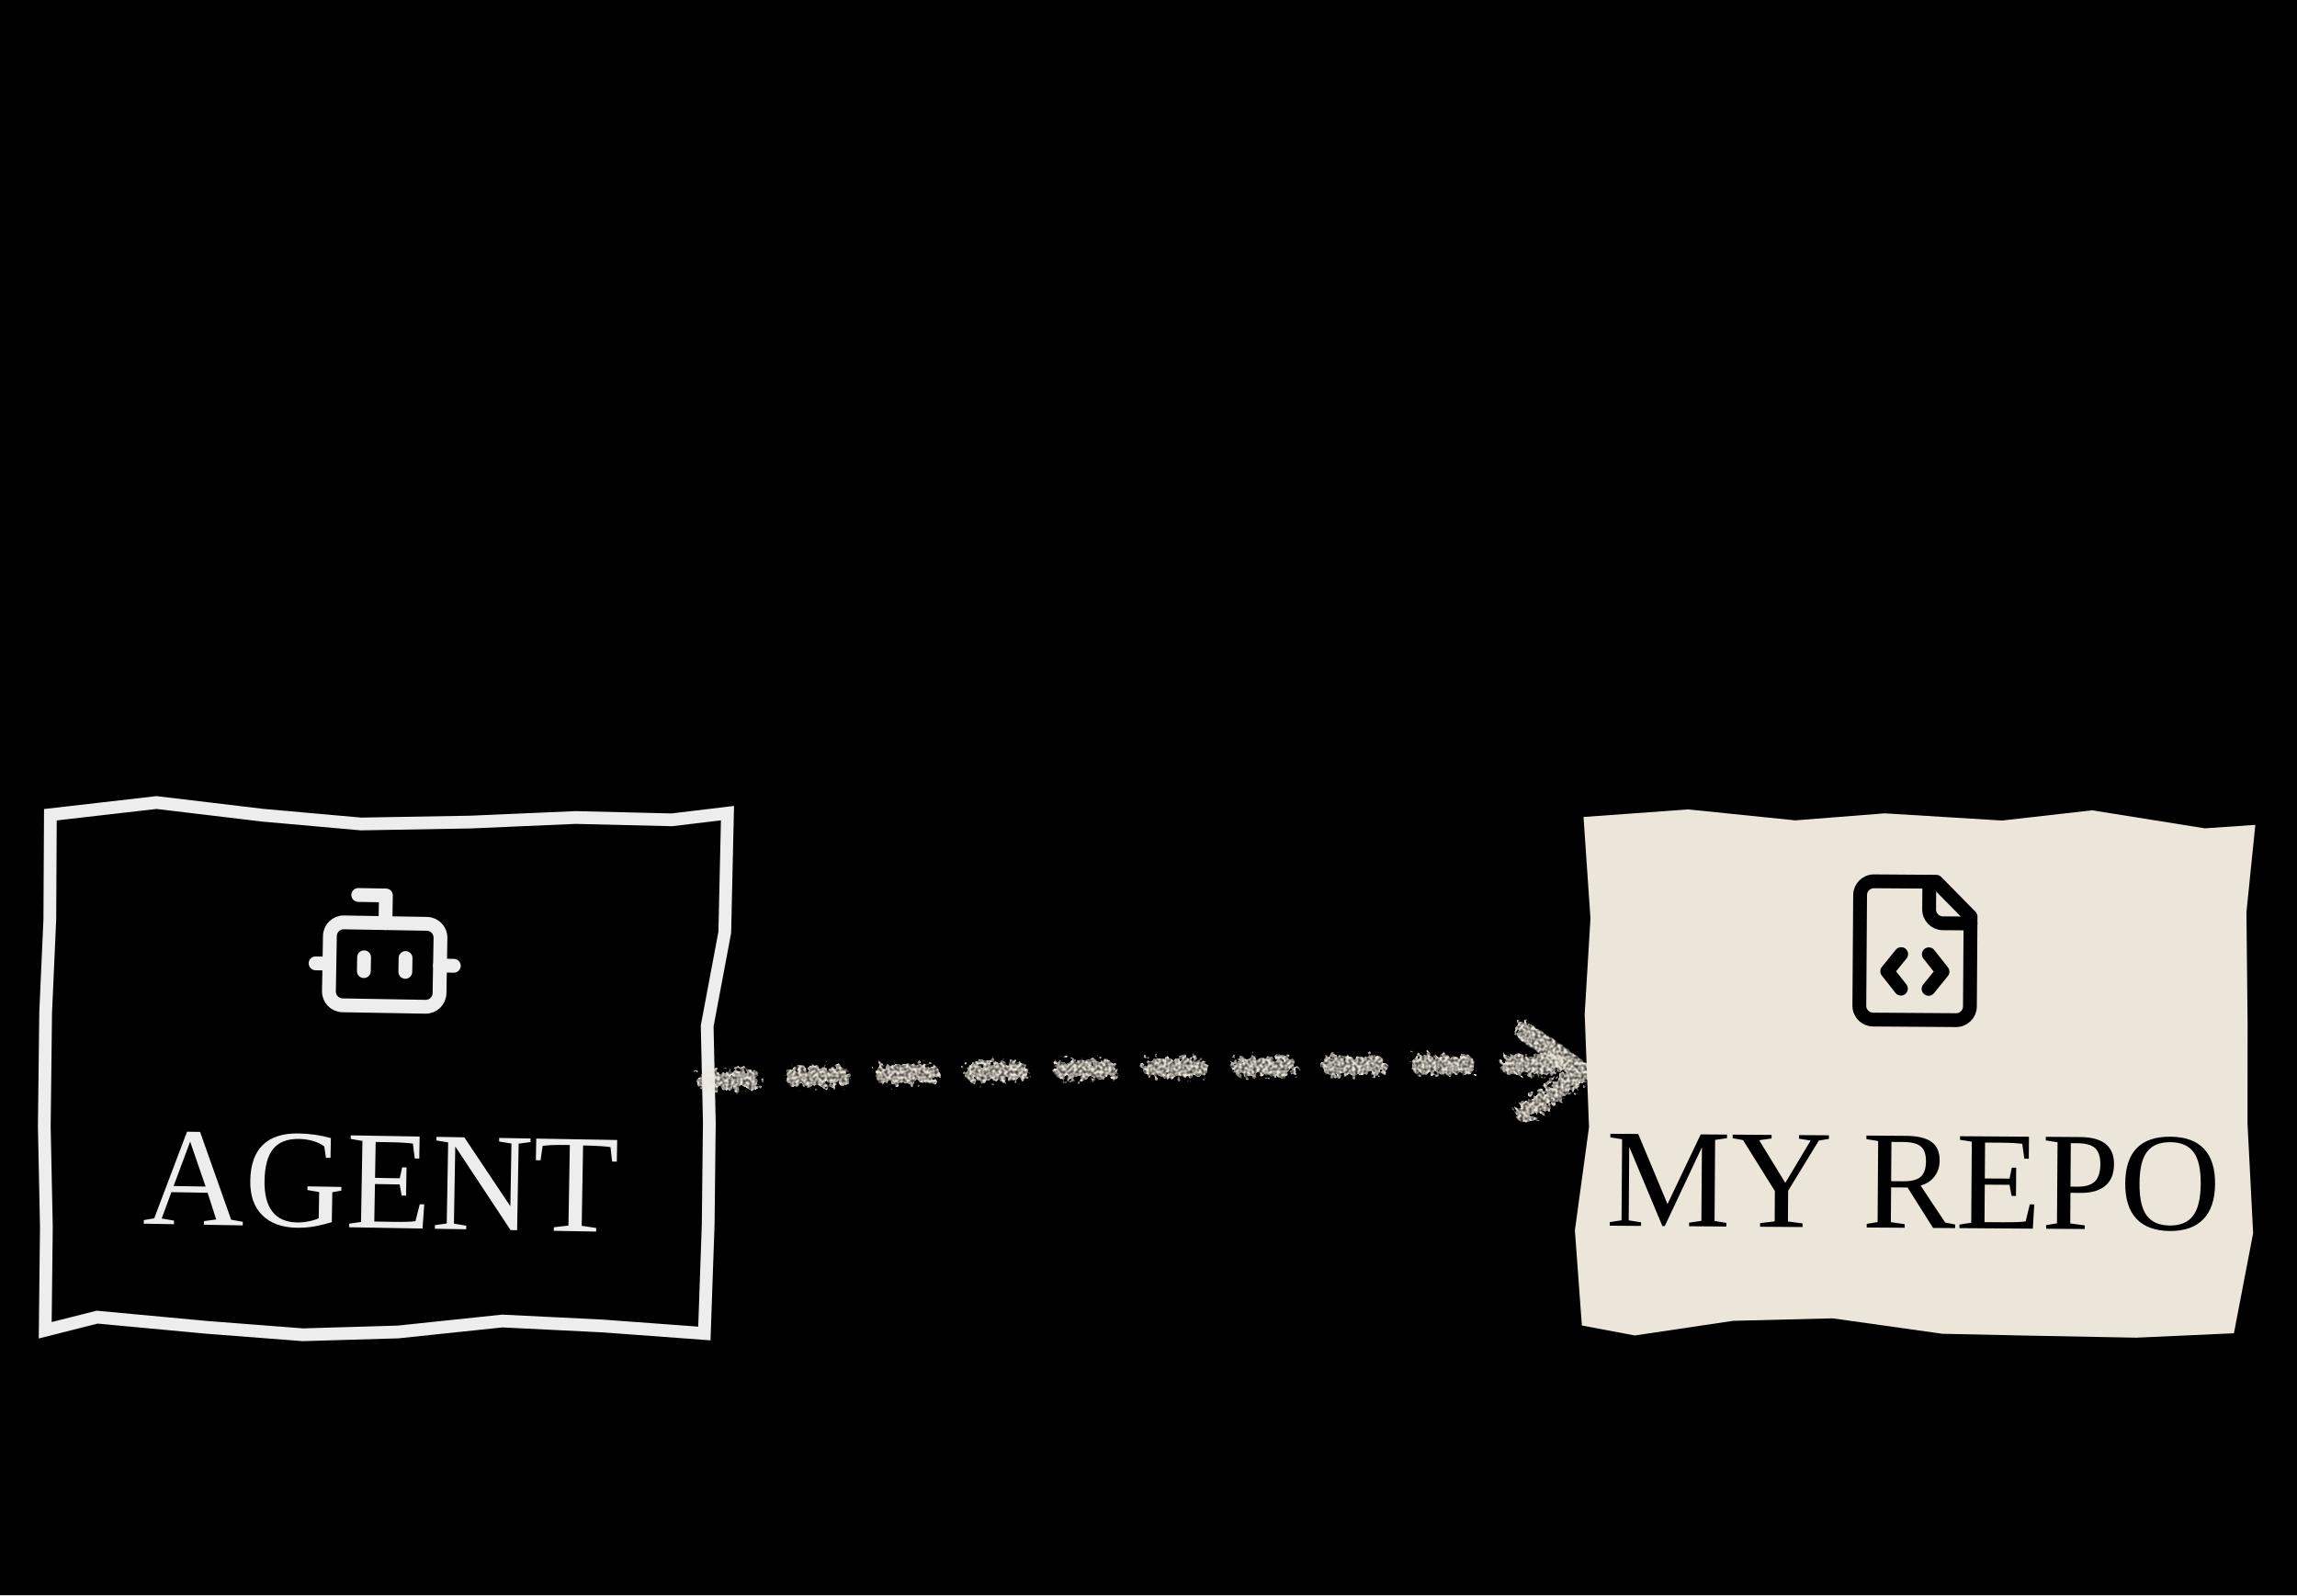
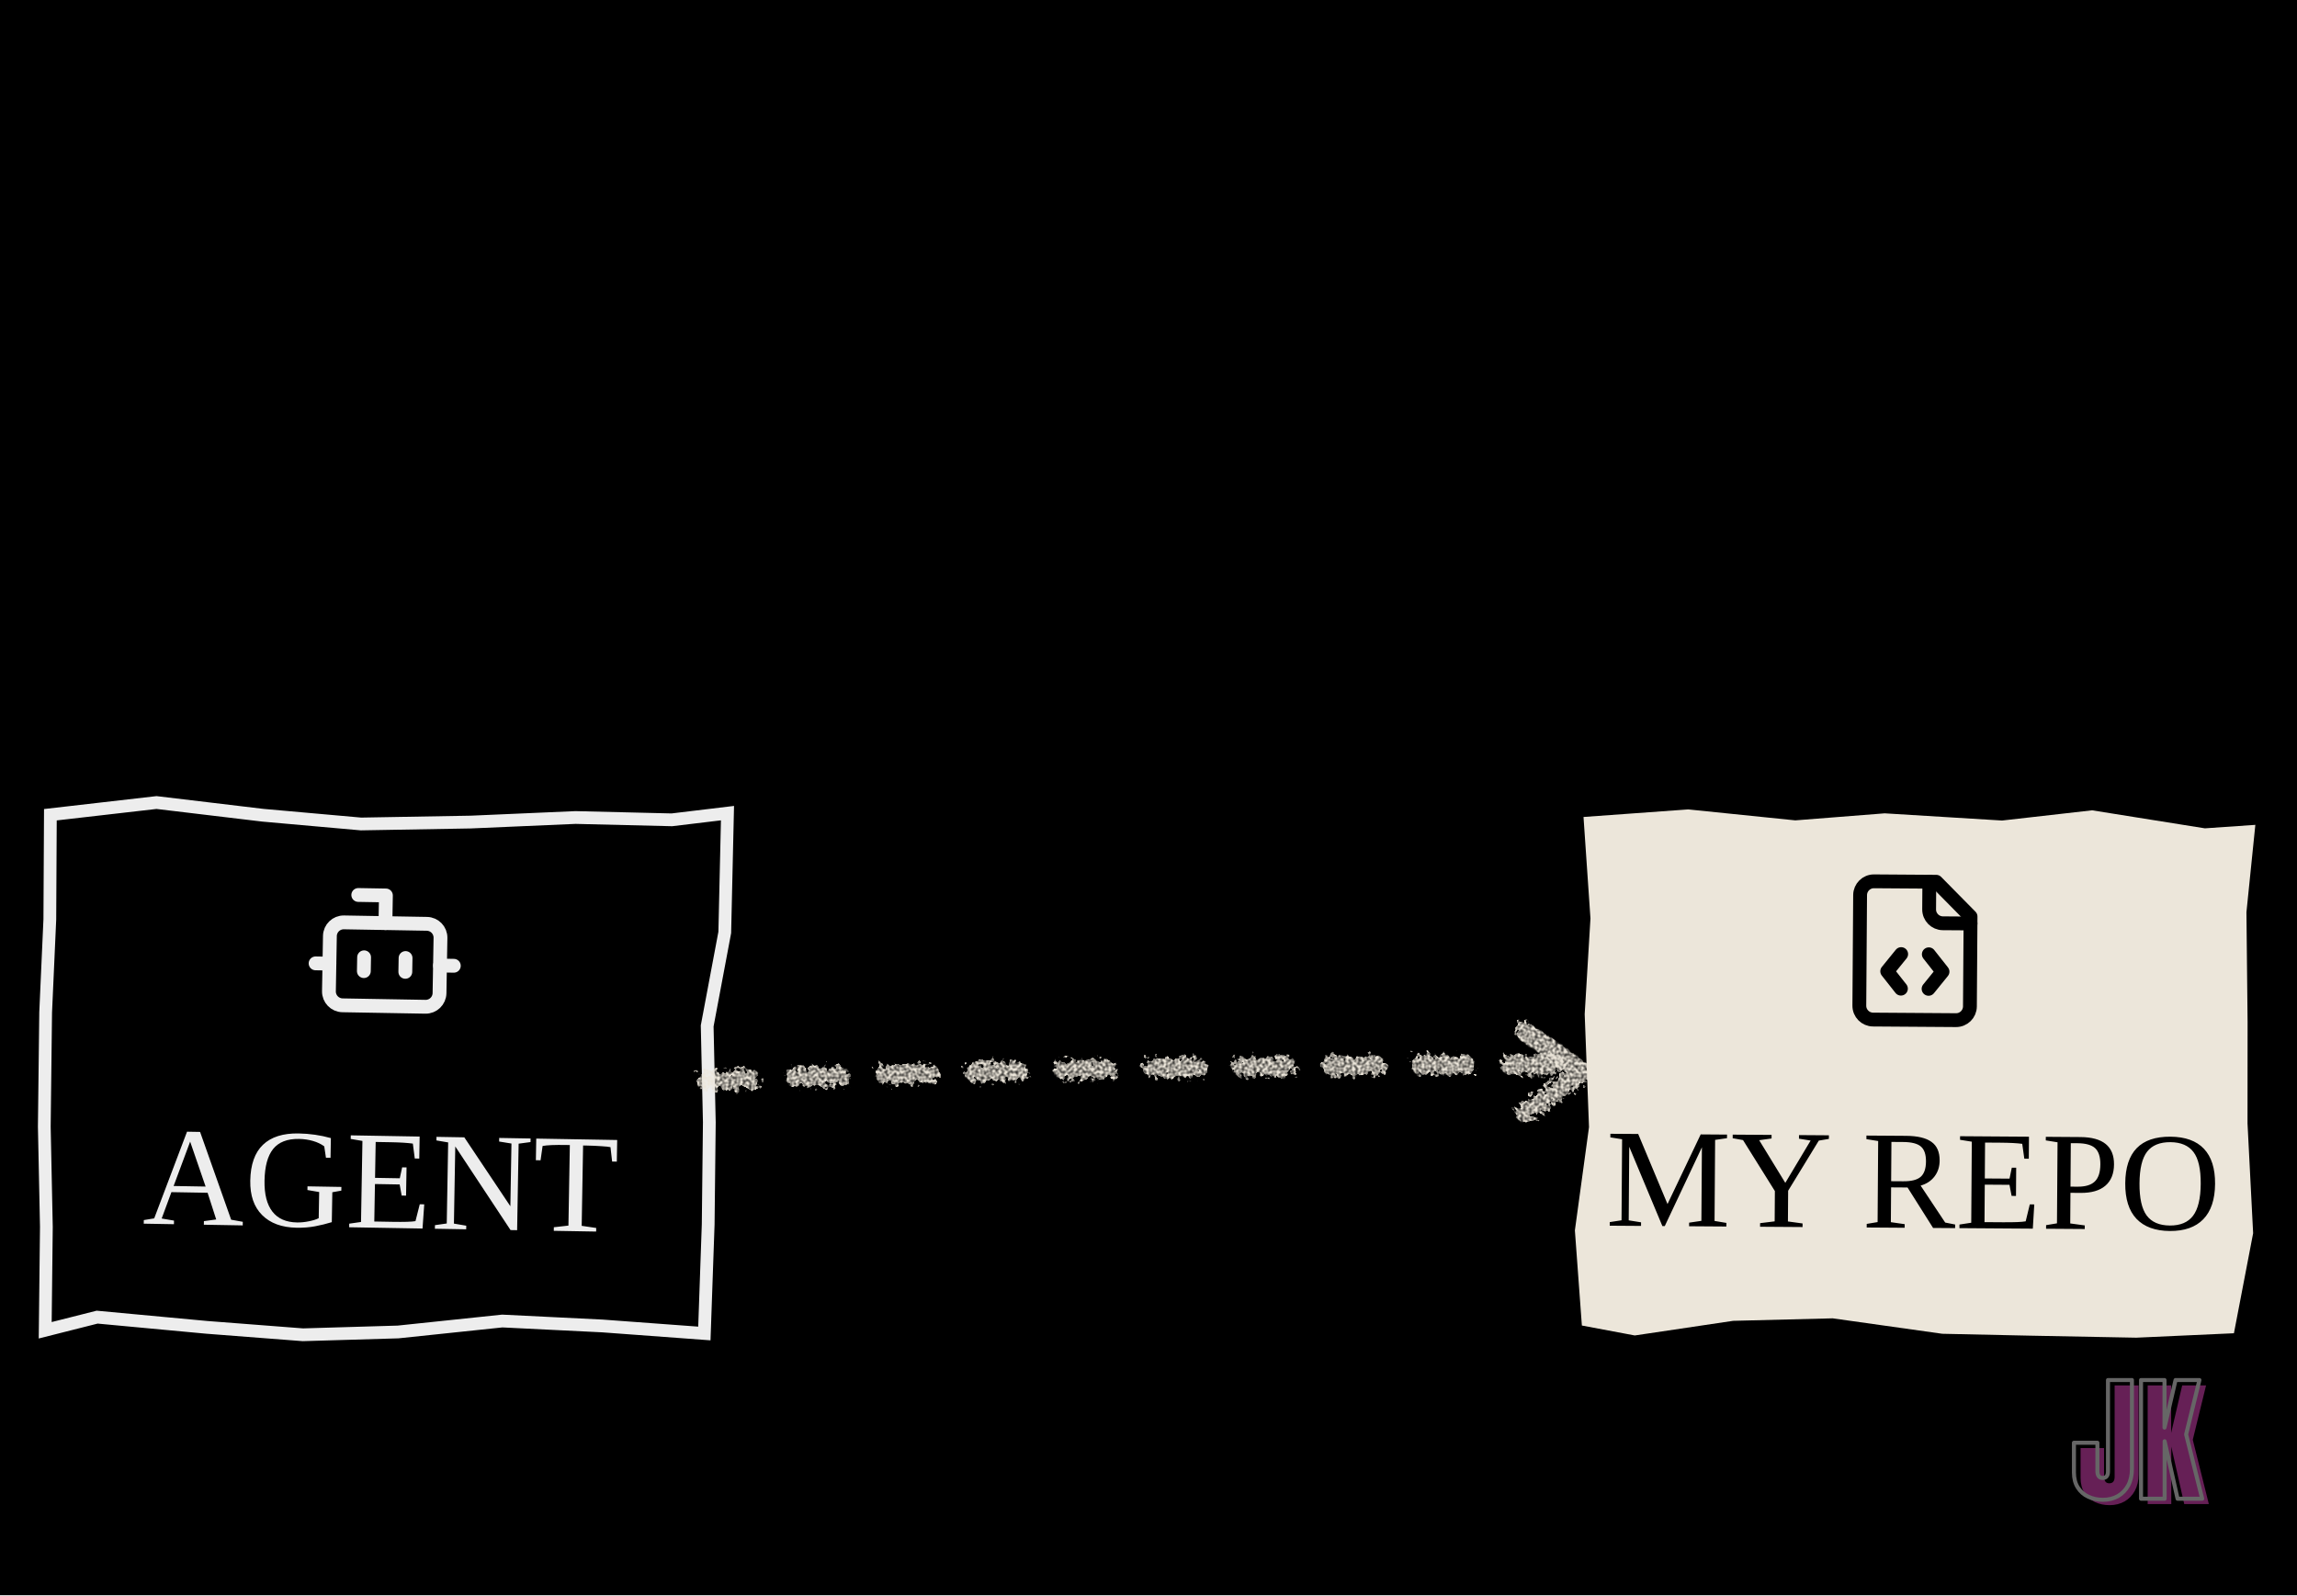
<svg xmlns="http://www.w3.org/2000/svg" viewBox="0 0 360 250" width="360" height="250" role="img" aria-label="Animation: an agent sends the same wrong action at my repo three times. The first time, a chat bubble says &quot;no, not like that&quot; and the action gets through anyway. The second time, the rule is a line in CLAUDE.md and it still gets through. The third time, the rule is a hook: a pink gate drops across the path and the action stops at it.">
  <defs>
    <filter id="how-i-use-ai-2026-third-repeat-phone-crayon-1" filterUnits="userSpaceOnUse" x="99.7" y="155.7" width="159.8" height="24.7">
      <feTurbulence type="fractalNoise" baseFrequency="1.2" numOctaves="2" seed="3" result="n" />
      <feDisplacementMap in="SourceGraphic" in2="n" scale="2.5" result="d" />
      <feTurbulence type="fractalNoise" baseFrequency="2.2" seed="8" result="g" />
      <feColorMatrix in="g" type="matrix" values="0 0 0 0 0  0 0 0 0 0  0 0 0 0 0  0 0 0 -1.6 1.5" result="holes" />
      <feComposite in="d" in2="holes" operator="in" />
    </filter>
    <filter id="how-i-use-ai-2026-third-repeat-phone-crayon-2" filterUnits="userSpaceOnUse" x="228" y="150.6" width="31" height="34.8">
      <feTurbulence type="fractalNoise" baseFrequency="1.2" numOctaves="2" seed="3" result="n" />
      <feDisplacementMap in="SourceGraphic" in2="n" scale="2.5" result="d" />
      <feTurbulence type="fractalNoise" baseFrequency="2.2" seed="8" result="g" />
      <feColorMatrix in="g" type="matrix" values="0 0 0 0 0  0 0 0 0 0  0 0 0 0 0  0 0 0 -1.6 1.5" result="holes" />
      <feComposite in="d" in2="holes" operator="in" />
    </filter>
  </defs>
  <rect width="360" height="250" fill="#000000" />
  <g transform="rotate(1 60 168)">
    <path class="d-paper" d="M7.2,128.6 L23.8,126.4 L40.5,128.1 L55.9,129.2 L73.1,128.6 L89.5,127.6 L104.6,127.7 L113.3,126.5 L113.2,145.2 L110.7,159.9 L111.3,175 L111.4,191 L111.1,208.1 L95.1,207.2 L79.4,206.7 L63.1,208.7 L48.2,209.4 L33.1,208.5 L15.9,207.2 L7.8,209.4 L7.7,193.2 L7.1,177.5 L7,159.6 L7.4,145 Z" fill="#000000" stroke="#ededed" stroke-width="2" />
    <svg x="47" y="136" width="26" height="26" viewBox="0 0 24 24">
      <g fill="none" stroke="#ededed" stroke-width="2" stroke-linecap="round" stroke-linejoin="round">
        <path d="M12 8V4H8" />
        <rect width="16" height="12" x="4" y="8" rx="2" />
        <path d="M2 14h2" />
        <path d="M20 14h2" />
        <path d="M15 13v2" />
        <path d="M9 13v2" />
      </g>
    </svg>
    <text x="60" y="185" font-family="var(--font-anton, Anton), Impact, sans-serif" font-size="22" fill="#ededed" text-anchor="middle" dominant-baseline="central">AGENT</text>
  </g>
  <g transform="rotate(0.4 300 168)">
    <path class="d-paper" d="M247.9,128.4 L264.3,127.1 L281.1,128.7 L295.1,127.5 L313.5,128.5 L327.6,126.8 L345.3,129.5 L353.2,128.9 L351.9,142.6 L352.2,159.8 L352.3,175.7 L353.3,192.9 L350.4,208.6 L335.1,209.4 L318.5,209.2 L304.7,209 L287.5,206.7 L271.9,207.2 L256.5,209.6 L248.2,208.1 L247,193.2 L249.1,177 L248.3,159.3 L249.1,144.3 Z" fill="#ece6da" />
    <svg x="287" y="136" width="26" height="26" viewBox="0 0 24 24">
      <g fill="none" stroke="#000000" stroke-width="2" stroke-linecap="round" stroke-linejoin="round">
        <path d="M10 12.5 8 15l2 2.5" />
        <path d="m14 12.5 2 2.5-2 2.5" />
        <path d="M14 2v4a2 2 0 0 0 2 2h4" />
        <path d="M15 2H6a2 2 0 0 0-2 2v16a2 2 0 0 0 2 2h12a2 2 0 0 0 2-2V7z" />
      </g>
    </svg>
    <text x="300" y="185" font-family="var(--font-anton, Anton), Impact, sans-serif" font-size="22" fill="#000000" text-anchor="middle" dominant-baseline="central">MY REPO</text>
  </g>
  <g class="d-flow">
    <path d="M110.7,169.4 Q180.9,166.7 248.5,166.9" fill="none" stroke="#ece6da" stroke-width="3" stroke-linecap="round" stroke-linejoin="round" filter="url(#how-i-use-ai-2026-third-repeat-phone-crayon-1)" stroke-dasharray="7 7" />
    <path d="M239,174.4 L248,168 L239,161.6" fill="none" stroke="#ece6da" stroke-width="3" stroke-linecap="round" stroke-linejoin="round" filter="url(#how-i-use-ai-2026-third-repeat-phone-crayon-2)" />
  </g>
  <g class="anim-live">
    <text x="180" y="20" font-family="var(--font-hanken-grotesk, 'Hanken Grotesk'), Arial, sans-serif" font-size="15" font-weight="700" fill="#ededed" text-anchor="middle" dominant-baseline="central" visibility="hidden">
      <animate attributeName="visibility" calcMode="discrete" values="hidden;visible;hidden" keyTimes="0;0.02;0.293" dur="8.3s" repeatCount="indefinite" />1st time</text>
    <text x="180" y="20" font-family="var(--font-hanken-grotesk, 'Hanken Grotesk'), Arial, sans-serif" font-size="15" font-weight="700" fill="#ededed" text-anchor="middle" dominant-baseline="central" visibility="hidden">
      <animate attributeName="visibility" calcMode="discrete" values="hidden;visible;hidden" keyTimes="0;0.293;0.556" dur="8.3s" repeatCount="indefinite" />2nd time</text>
    <text x="180" y="20" font-family="var(--font-hanken-grotesk, 'Hanken Grotesk'), Arial, sans-serif" font-size="15" font-weight="700" fill="#ededed" text-anchor="middle" dominant-baseline="central" visibility="hidden">
      <animate attributeName="visibility" calcMode="discrete" values="hidden;visible;hidden" keyTimes="0;0.556;0.99" dur="8.3s" repeatCount="indefinite" />3rd time</text>
    <g visibility="hidden">
      <animate attributeName="visibility" calcMode="discrete" values="hidden;visible;hidden" keyTimes="0;0.02;0.293" dur="8.3s" repeatCount="indefinite" />
      <rect x="82" y="44" width="196" height="52" rx="14" fill="none" stroke="#ece6da" stroke-width="2" />
      <path d="M170 96 l-8 12 l20 -12" fill="#000000" stroke="#ece6da" stroke-width="2" stroke-linejoin="round" />
      <text x="180" y="70" font-family="var(--font-hanken-grotesk, 'Hanken Grotesk'), Arial, sans-serif" font-size="15" fill="#ededed" text-anchor="middle" dominant-baseline="central">“No, not like that.”</text>
    </g>
    <g visibility="hidden">
      <animate attributeName="visibility" calcMode="discrete" values="hidden;visible;hidden" keyTimes="0;0.293;0.556" dur="8.3s" repeatCount="indefinite" />
      <rect x="82" y="44" width="196" height="52" fill="#ece6da" />
      <text x="92" y="59.6" font-family="var(--font-jetbrains-mono, 'JetBrains Mono'), Menlo, monospace" font-size="13" font-weight="700" fill="#000000" dominant-baseline="central">CLAUDE.md</text>
      <text x="92" y="80.4" font-family="var(--font-jetbrains-mono, 'JetBrains Mono'), Menlo, monospace" font-size="13" fill="#000000" dominant-baseline="central">- Not like that.</text>
    </g>
    <g visibility="hidden">
      <animate attributeName="visibility" calcMode="discrete" values="hidden;visible;hidden" keyTimes="0;0.556;0.99" dur="8.3s" repeatCount="indefinite" />
      <text x="180" y="70" font-family="var(--font-anton, Anton), Impact, sans-serif" font-size="25" fill="#ff4fd8" text-anchor="middle" dominant-baseline="central">HOOK</text>
      <rect x="175" y="140" width="10" height="56" fill="#ff4fd8" />
    </g>
    <circle cx="0" cy="168" r="9" fill="#ff4fd8" transform="translate(122 0)" opacity="0">
      <animateTransform attributeName="transform" type="translate" calcMode="discrete" values="122 0;135.6 0;151.5 0;166 0;179.2 0;191 0;201.5 0;210.7 0;218.6 0;225.1 0;230.3 0;234.2 0;236.7 0;237.9 0;238 0;122 0;128.9 0;145.3 0;160.3 0;174.1 0;186.4 0;197.5 0;207.2 0;215.6 0;222.7 0;228.4 0;232.8 0;235.8 0;237.6 0;238 0;122 0;128.7 0;134.9 0;140.5 0;145.7 0;150.2 0;154.3 0;157.9 0;160.9 0;163.3 0;165.3 0;166.7 0;167.6 0;168 0;122 0" keyTimes="0;0.081;0.091;0.101;0.111;0.121;0.131;0.141;0.151;0.162;0.172;0.182;0.192;0.202;0.212;0.273;0.343;0.353;0.364;0.374;0.384;0.394;0.404;0.414;0.424;0.434;0.444;0.455;0.465;0.475;0.535;0.616;0.626;0.636;0.646;0.657;0.667;0.677;0.687;0.697;0.707;0.717;0.727;0.737;0.99" dur="8.3s" repeatCount="indefinite" />
      <animate attributeName="opacity" calcMode="discrete" values="0;1;0;1;0;1;0" keyTimes="0;0.081;0.273;0.343;0.535;0.616;0.99" dur="8.3s" repeatCount="indefinite" />
    </circle>
    <text x="232" y="226" font-family="var(--font-hanken-grotesk, 'Hanken Grotesk'), Arial, sans-serif" font-size="14" fill="#a3a3a3" text-anchor="middle" dominant-baseline="central" opacity="0">
      <animate attributeName="opacity" calcMode="discrete" values="0;1;0;1;0" keyTimes="0;0.212;0.273;0.475;0.535" dur="8.3s" repeatCount="indefinite" />the mistake ships</text>
    <text x="180" y="226" font-family="var(--font-hanken-grotesk, 'Hanken Grotesk'), Arial, sans-serif" font-size="14" font-weight="700" fill="#ff4fd8" text-anchor="middle" dominant-baseline="central" opacity="0">
      <animate attributeName="opacity" calcMode="discrete" values="0;1;0" keyTimes="0;0.748;0.99" dur="8.3s" repeatCount="indefinite" />blocked</text>
  </g>
  <g class="anim-still" display="none">
    <text x="180" y="20" font-family="var(--font-hanken-grotesk, 'Hanken Grotesk'), Arial, sans-serif" font-size="15" font-weight="700" fill="#ededed" text-anchor="middle" dominant-baseline="central" visibility="hidden">1st time</text>
    <text x="180" y="20" font-family="var(--font-hanken-grotesk, 'Hanken Grotesk'), Arial, sans-serif" font-size="15" font-weight="700" fill="#ededed" text-anchor="middle" dominant-baseline="central" visibility="hidden">2nd time</text>
    <text x="180" y="20" font-family="var(--font-hanken-grotesk, 'Hanken Grotesk'), Arial, sans-serif" font-size="15" font-weight="700" fill="#ededed" text-anchor="middle" dominant-baseline="central" visibility="visible">3rd time</text>
    <g visibility="hidden">
      <rect x="82" y="44" width="196" height="52" rx="14" fill="none" stroke="#ece6da" stroke-width="2" />
      <path d="M170 96 l-8 12 l20 -12" fill="#000000" stroke="#ece6da" stroke-width="2" stroke-linejoin="round" />
      <text x="180" y="70" font-family="var(--font-hanken-grotesk, 'Hanken Grotesk'), Arial, sans-serif" font-size="15" fill="#ededed" text-anchor="middle" dominant-baseline="central">“No, not like that.”</text>
    </g>
    <g visibility="hidden">
      <rect x="82" y="44" width="196" height="52" fill="#ece6da" />
      <text x="92" y="59.6" font-family="var(--font-jetbrains-mono, 'JetBrains Mono'), Menlo, monospace" font-size="13" font-weight="700" fill="#000000" dominant-baseline="central">CLAUDE.md</text>
      <text x="92" y="80.4" font-family="var(--font-jetbrains-mono, 'JetBrains Mono'), Menlo, monospace" font-size="13" fill="#000000" dominant-baseline="central">- Not like that.</text>
    </g>
    <g visibility="visible">
      <text x="180" y="70" font-family="var(--font-anton, Anton), Impact, sans-serif" font-size="25" fill="#ff4fd8" text-anchor="middle" dominant-baseline="central">HOOK</text>
      <rect x="175" y="140" width="10" height="56" fill="#ff4fd8" />
    </g>
    <circle cx="0" cy="168" r="9" fill="#ff4fd8" transform="translate(168 0)" opacity="1" />
    <text x="232" y="226" font-family="var(--font-hanken-grotesk, 'Hanken Grotesk'), Arial, sans-serif" font-size="14" fill="#a3a3a3" text-anchor="middle" dominant-baseline="central" opacity="0">the mistake ships</text>
    <text x="180" y="226" font-family="var(--font-hanken-grotesk, 'Hanken Grotesk'), Arial, sans-serif" font-size="14" font-weight="700" fill="#ff4fd8" text-anchor="middle" dominant-baseline="central" opacity="1">blocked</text>
  </g>
+   <g class="jk-mark" opacity="0.4" aria-hidden="true" transform="translate(325.68 217.12) scale(0.186)">
+     <path d="M26.59 100.91 Q19.83 100.91 14.26 98.3 Q8.69 95.68 5.43 90.54 Q2.16 85.4 2.16 77.9 L2.16 52.84 L21.93 52.84 L21.93 76.7 Q21.93 79.32 22.98 80.91 Q24.03 82.5 26.36 82.5 Q30.85 82.5 30.85 76.99 L30.85 0 L51.02 0 L51.02 75 Q51.02 82.95 47.9 88.78 Q44.77 94.6 39.26 97.76 Q33.75 100.91 26.59 100.91 Z M58.69 100 L58.69 0 L78.47 0 L78.47 40.06 L87.78 0 L107.9 0 L96.7 45.8 L110.23 100 L89.49 100 L78.58 51.59 L78.58 100 Z" fill="#ff4fd8" />
+     <path d="M26.59 100.91 Q19.83 100.91 14.26 98.3 Q8.69 95.68 5.43 90.54 Q2.16 85.4 2.16 77.9 L2.16 52.84 L21.93 52.84 L21.93 76.7 Q21.93 79.32 22.98 80.91 Q24.03 82.5 26.36 82.5 Q30.85 82.5 30.85 76.99 L30.85 0 L51.02 0 L51.02 75 Q51.02 82.95 47.9 88.78 Q44.77 94.6 39.26 97.76 Q33.75 100.91 26.59 100.91 Z M58.69 100 L58.69 0 L78.47 0 L78.47 40.06 L87.78 0 L107.9 0 L96.7 45.8 L110.23 100 L89.49 100 L78.58 51.59 L78.58 100 Z" fill="none" stroke="#fff" stroke-width="3.4" stroke-linejoin="round" transform="translate(-5.6 -4.5)" />
+   </g>
</svg>
